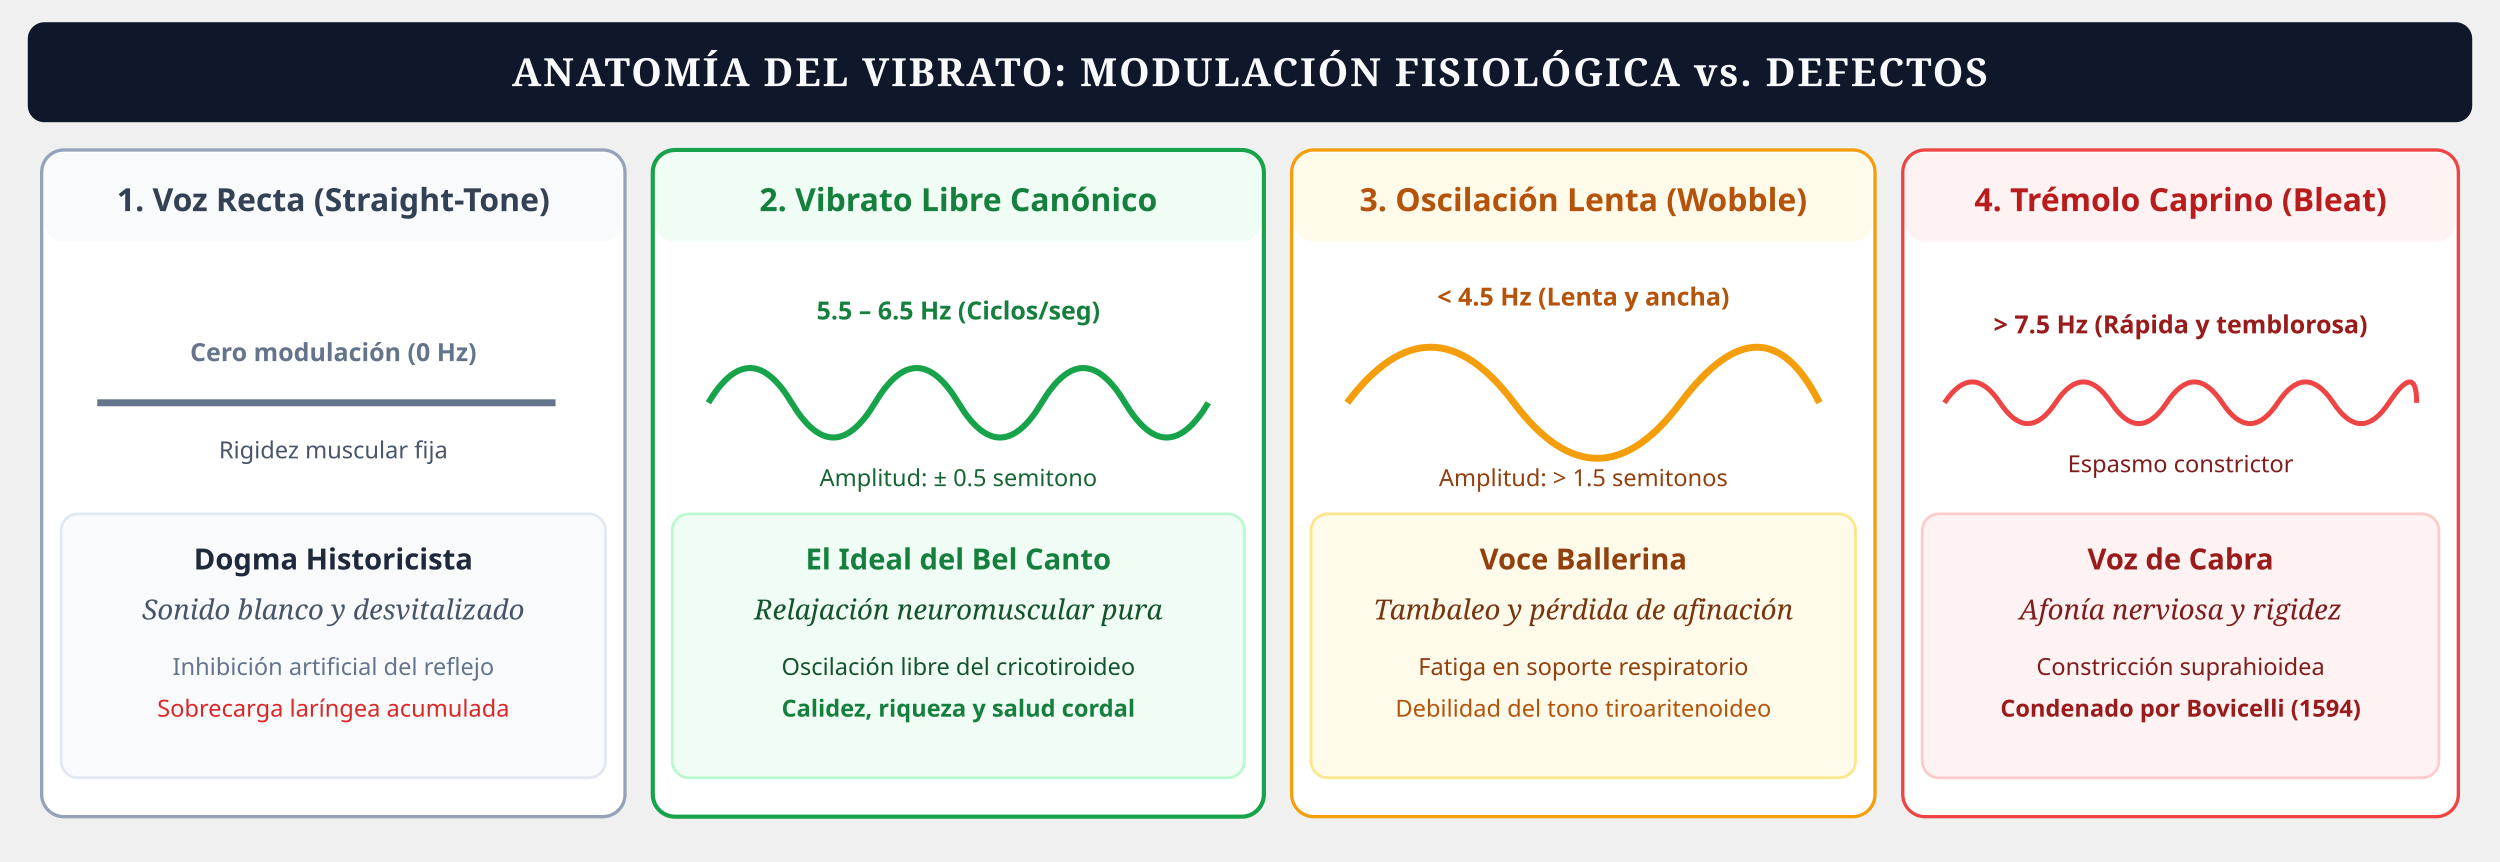
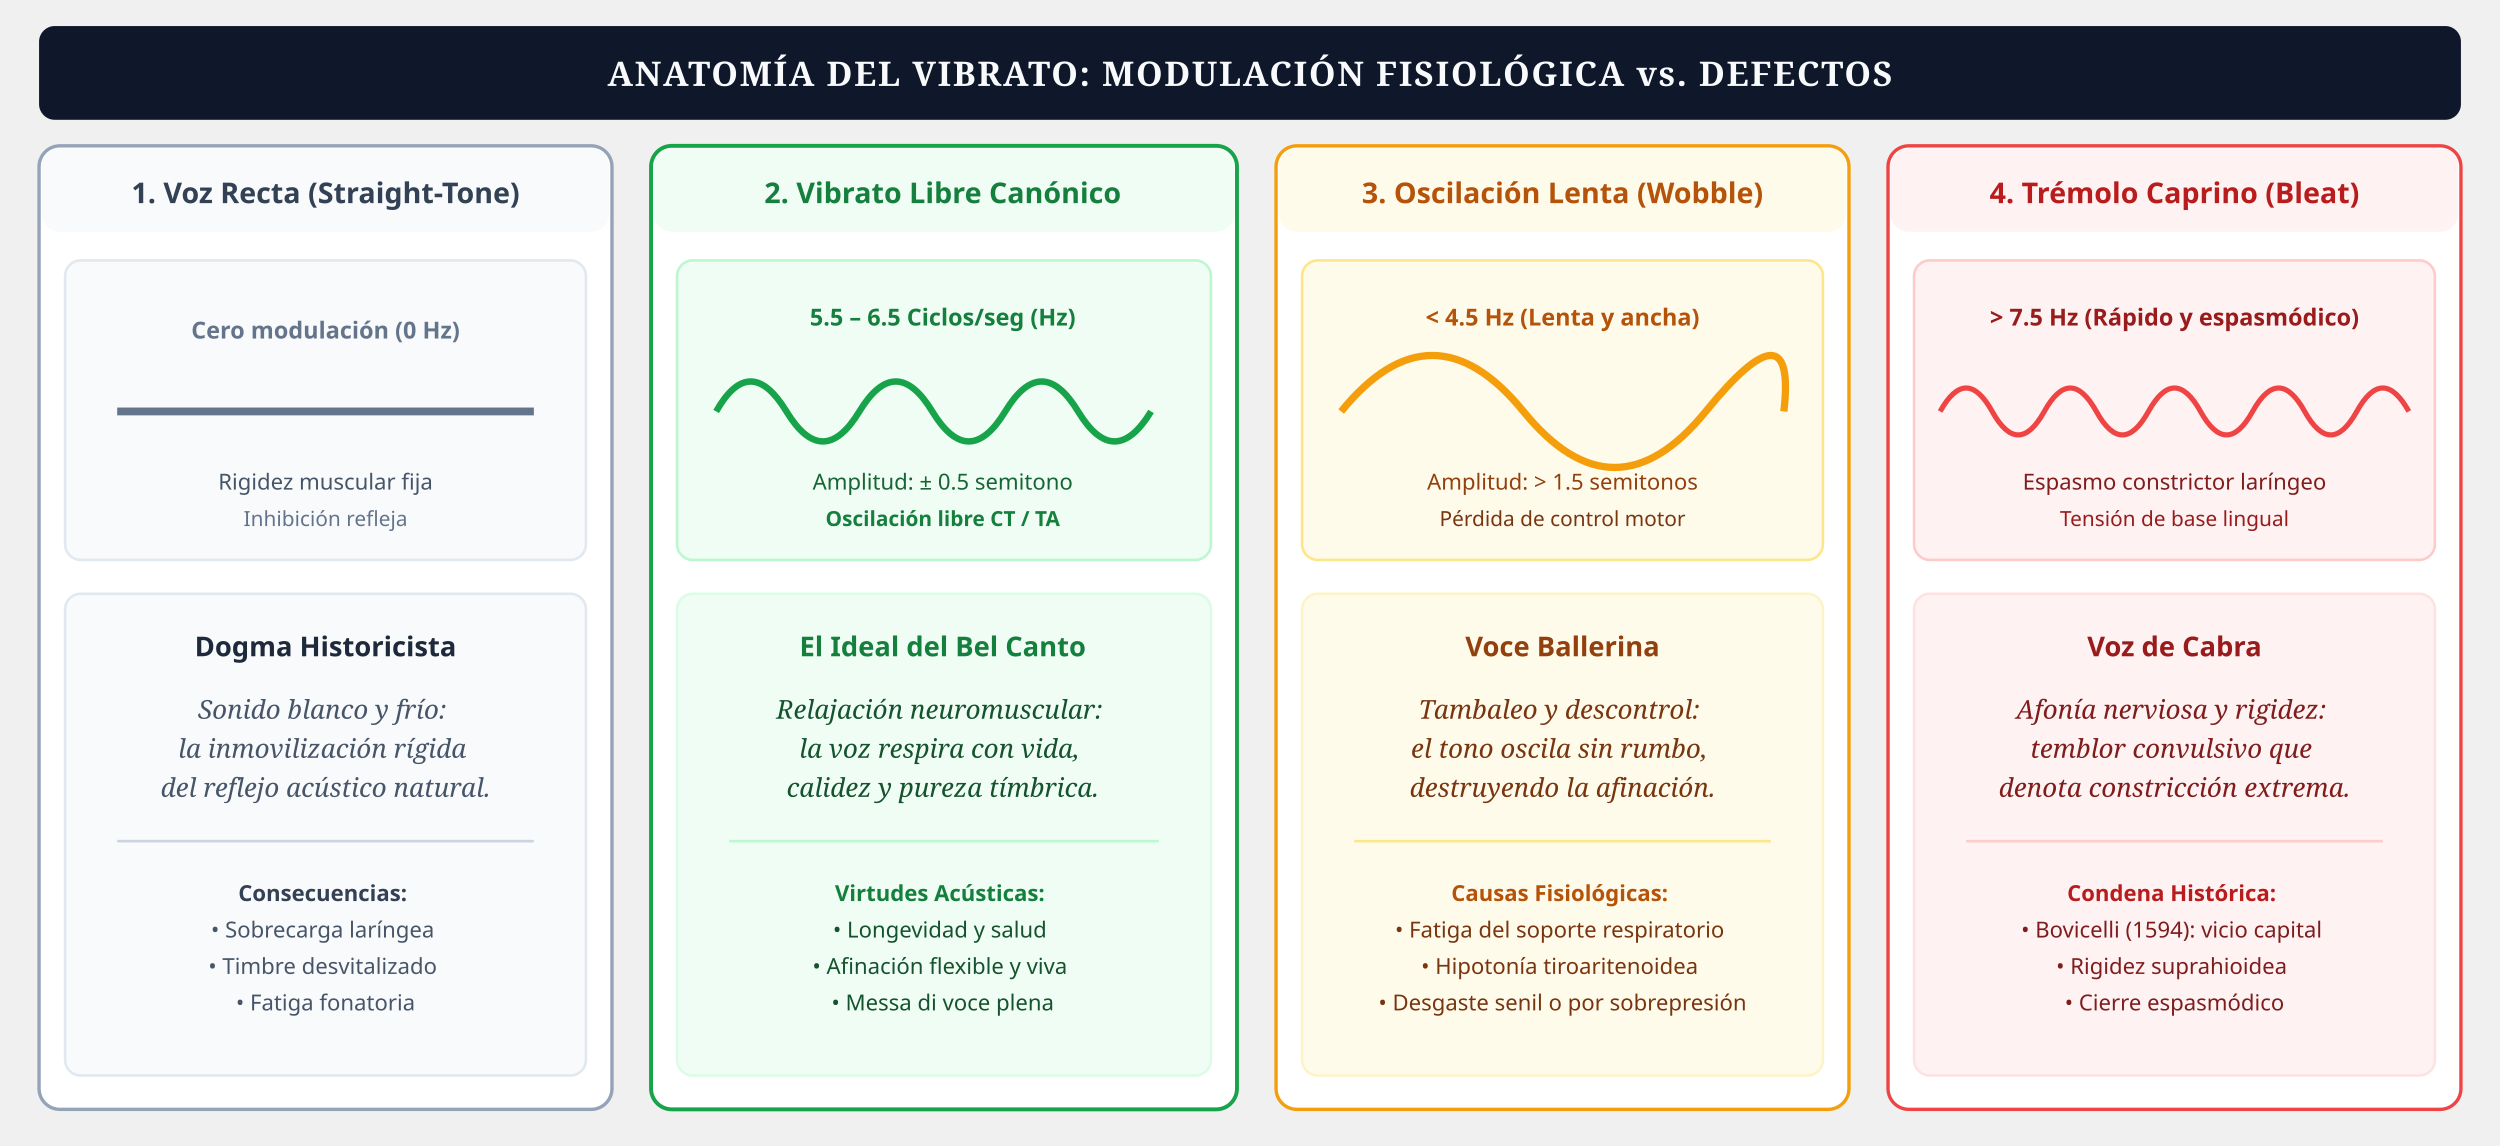
- <svg xmlns="http://www.w3.org/2000/svg" viewBox="0 0 900 310" width="100%" height="auto" style="background:#ffffff; border:1px solid #cbd5e1; border-radius:10px; padding:12px; box-shadow: 0 2px 8px rgba(0,0,0,0.05);">
-   <rect x="10" y="8" width="880" height="36" rx="6" fill="#0f172a" />
-   <text x="450" y="31" text-anchor="middle" font-family="'Cinzel', serif" font-size="14" font-weight="700" fill="#f8fafc" letter-spacing="0.05em">ANATOMÍA DEL VIBRATO: MODULACIÓN FISIOLÓGICA vs. DEFECTOS</text>
-   <rect x="15" y="54" width="210" height="240" rx="8" fill="#ffffff" stroke="#94a3b8" stroke-width="1.2" />
-   <rect x="16" y="55" width="208" height="32" rx="7" fill="#f8fafc" />
-   <text x="120" y="76" text-anchor="middle" font-family="'Plus Jakarta Sans', sans-serif" font-weight="700" font-size="11.5" fill="#334155">1. Voz Recta (Straight-Tone)</text>
-   <g transform="translate(25, 95)">
-     <line x1="10" y1="50" x2="175" y2="50" stroke="#64748b" stroke-width="2.5" />
-     <text x="95" y="35" text-anchor="middle" font-family="'Plus Jakarta Sans', sans-serif" font-size="9" font-weight="700" fill="#64748b">Cero modulación (0 Hz)</text>
-     <text x="95" y="70" text-anchor="middle" font-family="'Plus Jakarta Sans', sans-serif" font-size="8.5" fill="#475569">Rigidez muscular fija</text>
+ <svg xmlns="http://www.w3.org/2000/svg" viewBox="0 0 960 440" width="100%" height="auto" style="background:#ffffff; border:1px solid #cbd5e1; border-radius:10px; padding:12px; box-shadow: 0 2px 8px rgba(0,0,0,0.05);">
+   <rect x="15" y="10" width="930" height="36" rx="6" fill="#0f172a" />
+   <text x="480" y="33" text-anchor="middle" font-family="'Cinzel', serif" font-size="13" font-weight="700" fill="#f8fafc" letter-spacing="0.05em">ANATOMÍA DEL VIBRATO: MODULACIÓN FISIOLÓGICA vs. DEFECTOS</text>
+   <rect x="15" y="56" width="220" height="370" rx="8" fill="#ffffff" stroke="#94a3b8" stroke-width="1.3" />
+   <rect x="16" y="57" width="218" height="32" rx="7" fill="#f8fafc" />
+   <text x="125" y="78" text-anchor="middle" font-family="'Plus Jakarta Sans', sans-serif" font-weight="700" font-size="11" fill="#334155">1. Voz Recta (Straight-Tone)</text>
+   <g transform="translate(25, 100)">
+     <rect x="0" y="0" width="200" height="115" rx="6" fill="#f8fafc" stroke="#e2e8f0" />
+     <line x1="20" y1="58" x2="180" y2="58" stroke="#64748b" stroke-width="3" />
+     <text x="100" y="30" text-anchor="middle" font-family="'Plus Jakarta Sans', sans-serif" font-size="9" font-weight="700" fill="#64748b">Cero modulación (0 Hz)</text>
+     <text x="100" y="88" text-anchor="middle" font-family="'Plus Jakarta Sans', sans-serif" font-size="8.5" fill="#475569">Rigidez muscular fija</text>
+     <text x="100" y="102" text-anchor="middle" font-family="'Plus Jakarta Sans', sans-serif" font-size="8" fill="#64748b">Inhibición refleja</text>
  </g>
-   <rect x="22" y="185" width="196" height="95" rx="6" fill="#f8fafc" stroke="#e2e8f0" />
-   <text x="120" y="205" text-anchor="middle" font-family="'Plus Jakarta Sans', sans-serif" font-size="10.5" font-weight="700" fill="#1e293b">Dogma Historicista</text>
-   <text x="120" y="223" text-anchor="middle" font-family="'Newsreader', serif" font-style="italic" font-size="10" fill="#475569">Sonido blanco y desvitalizado</text>
-   <text x="120" y="243" text-anchor="middle" font-family="'Plus Jakarta Sans', sans-serif" font-size="8.5" fill="#64748b">Inhibición artificial del reflejo</text>
-   <text x="120" y="258" text-anchor="middle" font-family="'Plus Jakarta Sans', sans-serif" font-size="8.5" fill="#dc2626">Sobrecarga laríngea acumulada</text>
-   <rect x="235" y="54" width="220" height="240" rx="8" fill="#ffffff" stroke="#16a34a" stroke-width="1.5" />
-   <rect x="236" y="55" width="218" height="32" rx="7" fill="#f0fdf4" />
-   <text x="345" y="76" text-anchor="middle" font-family="'Plus Jakarta Sans', sans-serif" font-weight="700" font-size="11.5" fill="#15803d">2. Vibrato Libre Canónico</text>
-   <g transform="translate(245, 95)">
-     <path d="M 10 50 Q 25 25 40 50 T 70 50 T 100 50 T 130 50 T 160 50 T 190 50" stroke="#16a34a" stroke-width="2.2" fill="none" />
-     <text x="100" y="20" text-anchor="middle" font-family="'Plus Jakarta Sans', sans-serif" font-size="9" font-weight="700" fill="#15803d">5.5 – 6.5 Hz (Ciclos/seg)</text>
-     <text x="100" y="80" text-anchor="middle" font-family="'Plus Jakarta Sans', sans-serif" font-size="8.5" fill="#166534">Amplitud: ± 0.5 semitono</text>
+   <g transform="translate(25, 228)">
+     <rect x="0" y="0" width="200" height="185" rx="6" fill="#f8fafc" stroke="#e2e8f0" />
+     <text x="100" y="24" text-anchor="middle" font-family="'Plus Jakarta Sans', sans-serif" font-size="10.5" font-weight="700" fill="#1e293b">Dogma Historicista</text>
+     <text x="100" y="48" text-anchor="middle" font-family="'Newsreader', serif" font-style="italic" font-size="10" fill="#475569">
+       <tspan x="100" dy="0">Sonido blanco y frío:</tspan>
+       <tspan x="100" dy="15">la inmovilización rígida</tspan>
+       <tspan x="100" dy="15">del reflejo acústico natural.</tspan>
+     </text>
+     <line x1="20" y1="95" x2="180" y2="95" stroke="#cbd5e1" stroke-width="1" />
+     <text x="100" y="118" text-anchor="middle" font-family="'Plus Jakarta Sans', sans-serif" font-size="8.5" fill="#475569">
+       <tspan x="100" dy="0" font-weight="700" fill="#334155">Consecuencias:</tspan>
+       <tspan x="100" dy="14">• Sobrecarga laríngea</tspan>
+       <tspan x="100" dy="14">• Timbre desvitalizado</tspan>
+       <tspan x="100" dy="14">• Fatiga fonatoria</tspan>
+     </text>
  </g>
-   <rect x="242" y="185" width="206" height="95" rx="6" fill="#f0fdf4" stroke="#bbf7d0" />
-   <text x="345" y="205" text-anchor="middle" font-family="'Plus Jakarta Sans', sans-serif" font-size="10.5" font-weight="700" fill="#15803d">El Ideal del Bel Canto</text>
-   <text x="345" y="223" text-anchor="middle" font-family="'Newsreader', serif" font-style="italic" font-size="10" fill="#14532d">Relajación neuromuscular pura</text>
-   <text x="345" y="243" text-anchor="middle" font-family="'Plus Jakarta Sans', sans-serif" font-size="8.5" fill="#14532d">Oscilación libre del cricotiroideo</text>
-   <text x="345" y="258" text-anchor="middle" font-family="'Plus Jakarta Sans', sans-serif" font-size="8.5" font-weight="600" fill="#15803d">Calidez, riqueza y salud cordal</text>
-   <rect x="465" y="54" width="210" height="240" rx="8" fill="#ffffff" stroke="#f59e0b" stroke-width="1.2" />
-   <rect x="466" y="55" width="208" height="32" rx="7" fill="#fffbeb" />
-   <text x="570" y="76" text-anchor="middle" font-family="'Plus Jakarta Sans', sans-serif" font-weight="700" font-size="11.5" fill="#b45309">3. Oscilación Lenta (Wobble)</text>
-   <g transform="translate(475, 95)">
-     <path d="M 10 50 Q 40 10 70 50 T 130 50 T 180 50" stroke="#f59e0b" stroke-width="2.5" fill="none" />
-     <text x="95" y="15" text-anchor="middle" font-family="'Plus Jakarta Sans', sans-serif" font-size="9" font-weight="700" fill="#b45309">&lt; 4.5 Hz (Lenta y ancha)</text>
-     <text x="95" y="80" text-anchor="middle" font-family="'Plus Jakarta Sans', sans-serif" font-size="8.5" fill="#92400e">Amplitud: &gt; 1.5 semitonos</text>
+   <rect x="250" y="56" width="225" height="370" rx="8" fill="#ffffff" stroke="#16a34a" stroke-width="1.5" />
+   <rect x="251" y="57" width="223" height="32" rx="7" fill="#f0fdf4" />
+   <text x="362" y="78" text-anchor="middle" font-family="'Plus Jakarta Sans', sans-serif" font-weight="700" font-size="11" fill="#15803d">2. Vibrato Libre Canónico</text>
+   <g transform="translate(260, 100)">
+     <rect x="0" y="0" width="205" height="115" rx="6" fill="#f0fdf4" stroke="#bbf7d0" />
+     <path d="M 15 58 Q 28 35 42 58 T 70 58 T 98 58 T 126 58 T 154 58 T 182 58" stroke="#16a34a" stroke-width="2.5" fill="none" />
+     <text x="102" y="25" text-anchor="middle" font-family="'Plus Jakarta Sans', sans-serif" font-size="9" font-weight="700" fill="#15803d">5.5 – 6.5 Ciclos/seg (Hz)</text>
+     <text x="102" y="88" text-anchor="middle" font-family="'Plus Jakarta Sans', sans-serif" font-size="8.5" fill="#166534">Amplitud: ± 0.5 semitono</text>
+     <text x="102" y="102" text-anchor="middle" font-family="'Plus Jakarta Sans', sans-serif" font-size="8" font-weight="600" fill="#15803d">Oscilación libre CT / TA</text>
  </g>
-   <rect x="472" y="185" width="196" height="95" rx="6" fill="#fffbeb" stroke="#fde68a" />
-   <text x="570" y="205" text-anchor="middle" font-family="'Plus Jakarta Sans', sans-serif" font-size="10.5" font-weight="700" fill="#92400e">Voce Ballerina</text>
-   <text x="570" y="223" text-anchor="middle" font-family="'Newsreader', serif" font-style="italic" font-size="10" fill="#78350f">Tambaleo y pérdida de afinación</text>
-   <text x="570" y="243" text-anchor="middle" font-family="'Plus Jakarta Sans', sans-serif" font-size="8.5" fill="#92400e">Fatiga en soporte respiratorio</text>
-   <text x="570" y="258" text-anchor="middle" font-family="'Plus Jakarta Sans', sans-serif" font-size="8.5" fill="#b45309">Debilidad del tono tiroaritenoideo</text>
-   <rect x="685" y="54" width="200" height="240" rx="8" fill="#ffffff" stroke="#ef4444" stroke-width="1.2" />
-   <rect x="686" y="55" width="198" height="32" rx="7" fill="#fef2f2" />
-   <text x="785" y="76" text-anchor="middle" font-family="'Plus Jakarta Sans', sans-serif" font-weight="700" font-size="11.5" fill="#b91c1c">4. Trémolo Caprino (Bleat)</text>
-   <g transform="translate(695, 95)">
-     <path d="M 5 50 Q 15 35 25 50 T 45 50 T 65 50 T 85 50 T 105 50 T 125 50 T 145 50 T 165 50 T 175 50" stroke="#ef4444" stroke-width="1.8" fill="none" />
-     <text x="90" y="25" text-anchor="middle" font-family="'Plus Jakarta Sans', sans-serif" font-size="9" font-weight="700" fill="#991b1b">&gt; 7.5 Hz (Rápida y temblorosa)</text>
-     <text x="90" y="75" text-anchor="middle" font-family="'Plus Jakarta Sans', sans-serif" font-size="8.5" fill="#7f1d1d">Espasmo constrictor</text>
+   <g transform="translate(260, 228)">
+     <rect x="0" y="0" width="205" height="185" rx="6" fill="#f0fdf4" stroke="#dcfce7" />
+     <text x="102" y="24" text-anchor="middle" font-family="'Plus Jakarta Sans', sans-serif" font-size="10.5" font-weight="700" fill="#15803d">El Ideal del Bel Canto</text>
+     <text x="102" y="48" text-anchor="middle" font-family="'Newsreader', serif" font-style="italic" font-size="10" fill="#14532d">
+       <tspan x="102" dy="0">Relajación neuromuscular:</tspan>
+       <tspan x="102" dy="15">la voz respira con vida,</tspan>
+       <tspan x="102" dy="15">calidez y pureza tímbrica.</tspan>
+     </text>
+     <line x1="20" y1="95" x2="185" y2="95" stroke="#bbf7d0" stroke-width="1" />
+     <text x="102" y="118" text-anchor="middle" font-family="'Plus Jakarta Sans', sans-serif" font-size="8.5" fill="#14532d">
+       <tspan x="102" dy="0" font-weight="700" fill="#15803d">Virtudes Acústicas:</tspan>
+       <tspan x="102" dy="14">• Longevidad y salud</tspan>
+       <tspan x="102" dy="14">• Afinación flexible y viva</tspan>
+       <tspan x="102" dy="14">• Messa di voce plena</tspan>
+     </text>
  </g>
-   <rect x="692" y="185" width="186" height="95" rx="6" fill="#fef2f2" stroke="#fecaca" />
-   <text x="785" y="205" text-anchor="middle" font-family="'Plus Jakarta Sans', sans-serif" font-size="10.5" font-weight="700" fill="#991b1b">Voz de Cabra</text>
-   <text x="785" y="223" text-anchor="middle" font-family="'Newsreader', serif" font-style="italic" font-size="10" fill="#7f1d1d">Afonía nerviosa y rigidez</text>
-   <text x="785" y="243" text-anchor="middle" font-family="'Plus Jakarta Sans', sans-serif" font-size="8.5" fill="#7f1d1d">Constricción suprahioidea</text>
-   <text x="785" y="258" text-anchor="middle" font-family="'Plus Jakarta Sans', sans-serif" font-size="8.5" font-weight="600" fill="#991b1b">Condenado por Bovicelli (1594)</text>
+   <rect x="490" y="56" width="220" height="370" rx="8" fill="#ffffff" stroke="#f59e0b" stroke-width="1.3" />
+   <rect x="491" y="57" width="218" height="32" rx="7" fill="#fffbeb" />
+   <text x="600" y="78" text-anchor="middle" font-family="'Plus Jakarta Sans', sans-serif" font-weight="700" font-size="11" fill="#b45309">3. Oscilación Lenta (Wobble)</text>
+   <g transform="translate(500, 100)">
+     <rect x="0" y="0" width="200" height="115" rx="6" fill="#fffbeb" stroke="#fde68a" />
+     <path d="M 15 58 Q 50 15 85 58 T 155 58 T 185 58" stroke="#f59e0b" stroke-width="2.8" fill="none" />
+     <text x="100" y="25" text-anchor="middle" font-family="'Plus Jakarta Sans', sans-serif" font-size="9" font-weight="700" fill="#b45309">&lt; 4.5 Hz (Lenta y ancha)</text>
+     <text x="100" y="88" text-anchor="middle" font-family="'Plus Jakarta Sans', sans-serif" font-size="8.5" fill="#92400e">Amplitud: &gt; 1.5 semitonos</text>
+     <text x="100" y="102" text-anchor="middle" font-family="'Plus Jakarta Sans', sans-serif" font-size="8" fill="#78350f">Pérdida de control motor</text>
+   </g>
+   <g transform="translate(500, 228)">
+     <rect x="0" y="0" width="200" height="185" rx="6" fill="#fffbeb" stroke="#fef3c7" />
+     <text x="100" y="24" text-anchor="middle" font-family="'Plus Jakarta Sans', sans-serif" font-size="10.5" font-weight="700" fill="#92400e">Voce Ballerina</text>
+     <text x="100" y="48" text-anchor="middle" font-family="'Newsreader', serif" font-style="italic" font-size="10" fill="#78350f">
+       <tspan x="100" dy="0">Tambaleo y descontrol:</tspan>
+       <tspan x="100" dy="15">el tono oscila sin rumbo,</tspan>
+       <tspan x="100" dy="15">destruyendo la afinación.</tspan>
+     </text>
+     <line x1="20" y1="95" x2="180" y2="95" stroke="#fde68a" stroke-width="1" />
+     <text x="100" y="118" text-anchor="middle" font-family="'Plus Jakarta Sans', sans-serif" font-size="8.5" fill="#78350f">
+       <tspan x="100" dy="0" font-weight="700" fill="#b45309">Causas Fisiológicas:</tspan>
+       <tspan x="100" dy="14">• Fatiga del soporte respiratorio</tspan>
+       <tspan x="100" dy="14">• Hipotonía tiroaritenoidea</tspan>
+       <tspan x="100" dy="14">• Desgaste senil o por sobrepresión</tspan>
+     </text>
+   </g>
+   <rect x="725" y="56" width="220" height="370" rx="8" fill="#ffffff" stroke="#ef4444" stroke-width="1.3" />
+   <rect x="726" y="57" width="218" height="32" rx="7" fill="#fef2f2" />
+   <text x="835" y="78" text-anchor="middle" font-family="'Plus Jakarta Sans', sans-serif" font-weight="700" font-size="11" fill="#b91c1c">4. Trémolo Caprino (Bleat)</text>
+   <g transform="translate(735, 100)">
+     <rect x="0" y="0" width="200" height="115" rx="6" fill="#fef2f2" stroke="#fecaca" />
+     <path d="M 10 58 Q 20 40 30 58 T 50 58 T 70 58 T 90 58 T 110 58 T 130 58 T 150 58 T 170 58 T 190 58" stroke="#ef4444" stroke-width="2" fill="none" />
+     <text x="100" y="25" text-anchor="middle" font-family="'Plus Jakarta Sans', sans-serif" font-size="9" font-weight="700" fill="#991b1b">&gt; 7.5 Hz (Rápido y espasmódico)</text>
+     <text x="100" y="88" text-anchor="middle" font-family="'Plus Jakarta Sans', sans-serif" font-size="8.5" fill="#7f1d1d">Espasmo constrictor laríngeo</text>
+     <text x="100" y="102" text-anchor="middle" font-family="'Plus Jakarta Sans', sans-serif" font-size="8" fill="#991b1b">Tensión de base lingual</text>
+   </g>
+   <g transform="translate(735, 228)">
+     <rect x="0" y="0" width="200" height="185" rx="6" fill="#fef2f2" stroke="#fee2e2" />
+     <text x="100" y="24" text-anchor="middle" font-family="'Plus Jakarta Sans', sans-serif" font-size="10.5" font-weight="700" fill="#991b1b">Voz de Cabra</text>
+     <text x="100" y="48" text-anchor="middle" font-family="'Newsreader', serif" font-style="italic" font-size="10" fill="#7f1d1d">
+       <tspan x="100" dy="0">Afonía nerviosa y rigidez:</tspan>
+       <tspan x="100" dy="15">temblor convulsivo que</tspan>
+       <tspan x="100" dy="15">denota constricción extrema.</tspan>
+     </text>
+     <line x1="20" y1="95" x2="180" y2="95" stroke="#fecaca" stroke-width="1" />
+     <text x="100" y="118" text-anchor="middle" font-family="'Plus Jakarta Sans', sans-serif" font-size="8.5" fill="#7f1d1d">
+       <tspan x="100" dy="0" font-weight="700" fill="#b91c1c">Condena Histórica:</tspan>
+       <tspan x="100" dy="14">• Bovicelli (1594): vicio capital</tspan>
+       <tspan x="100" dy="14">• Rigidez suprahioidea</tspan>
+       <tspan x="100" dy="14">• Cierre espasmódico</tspan>
+     </text>
+   </g>
</svg>
